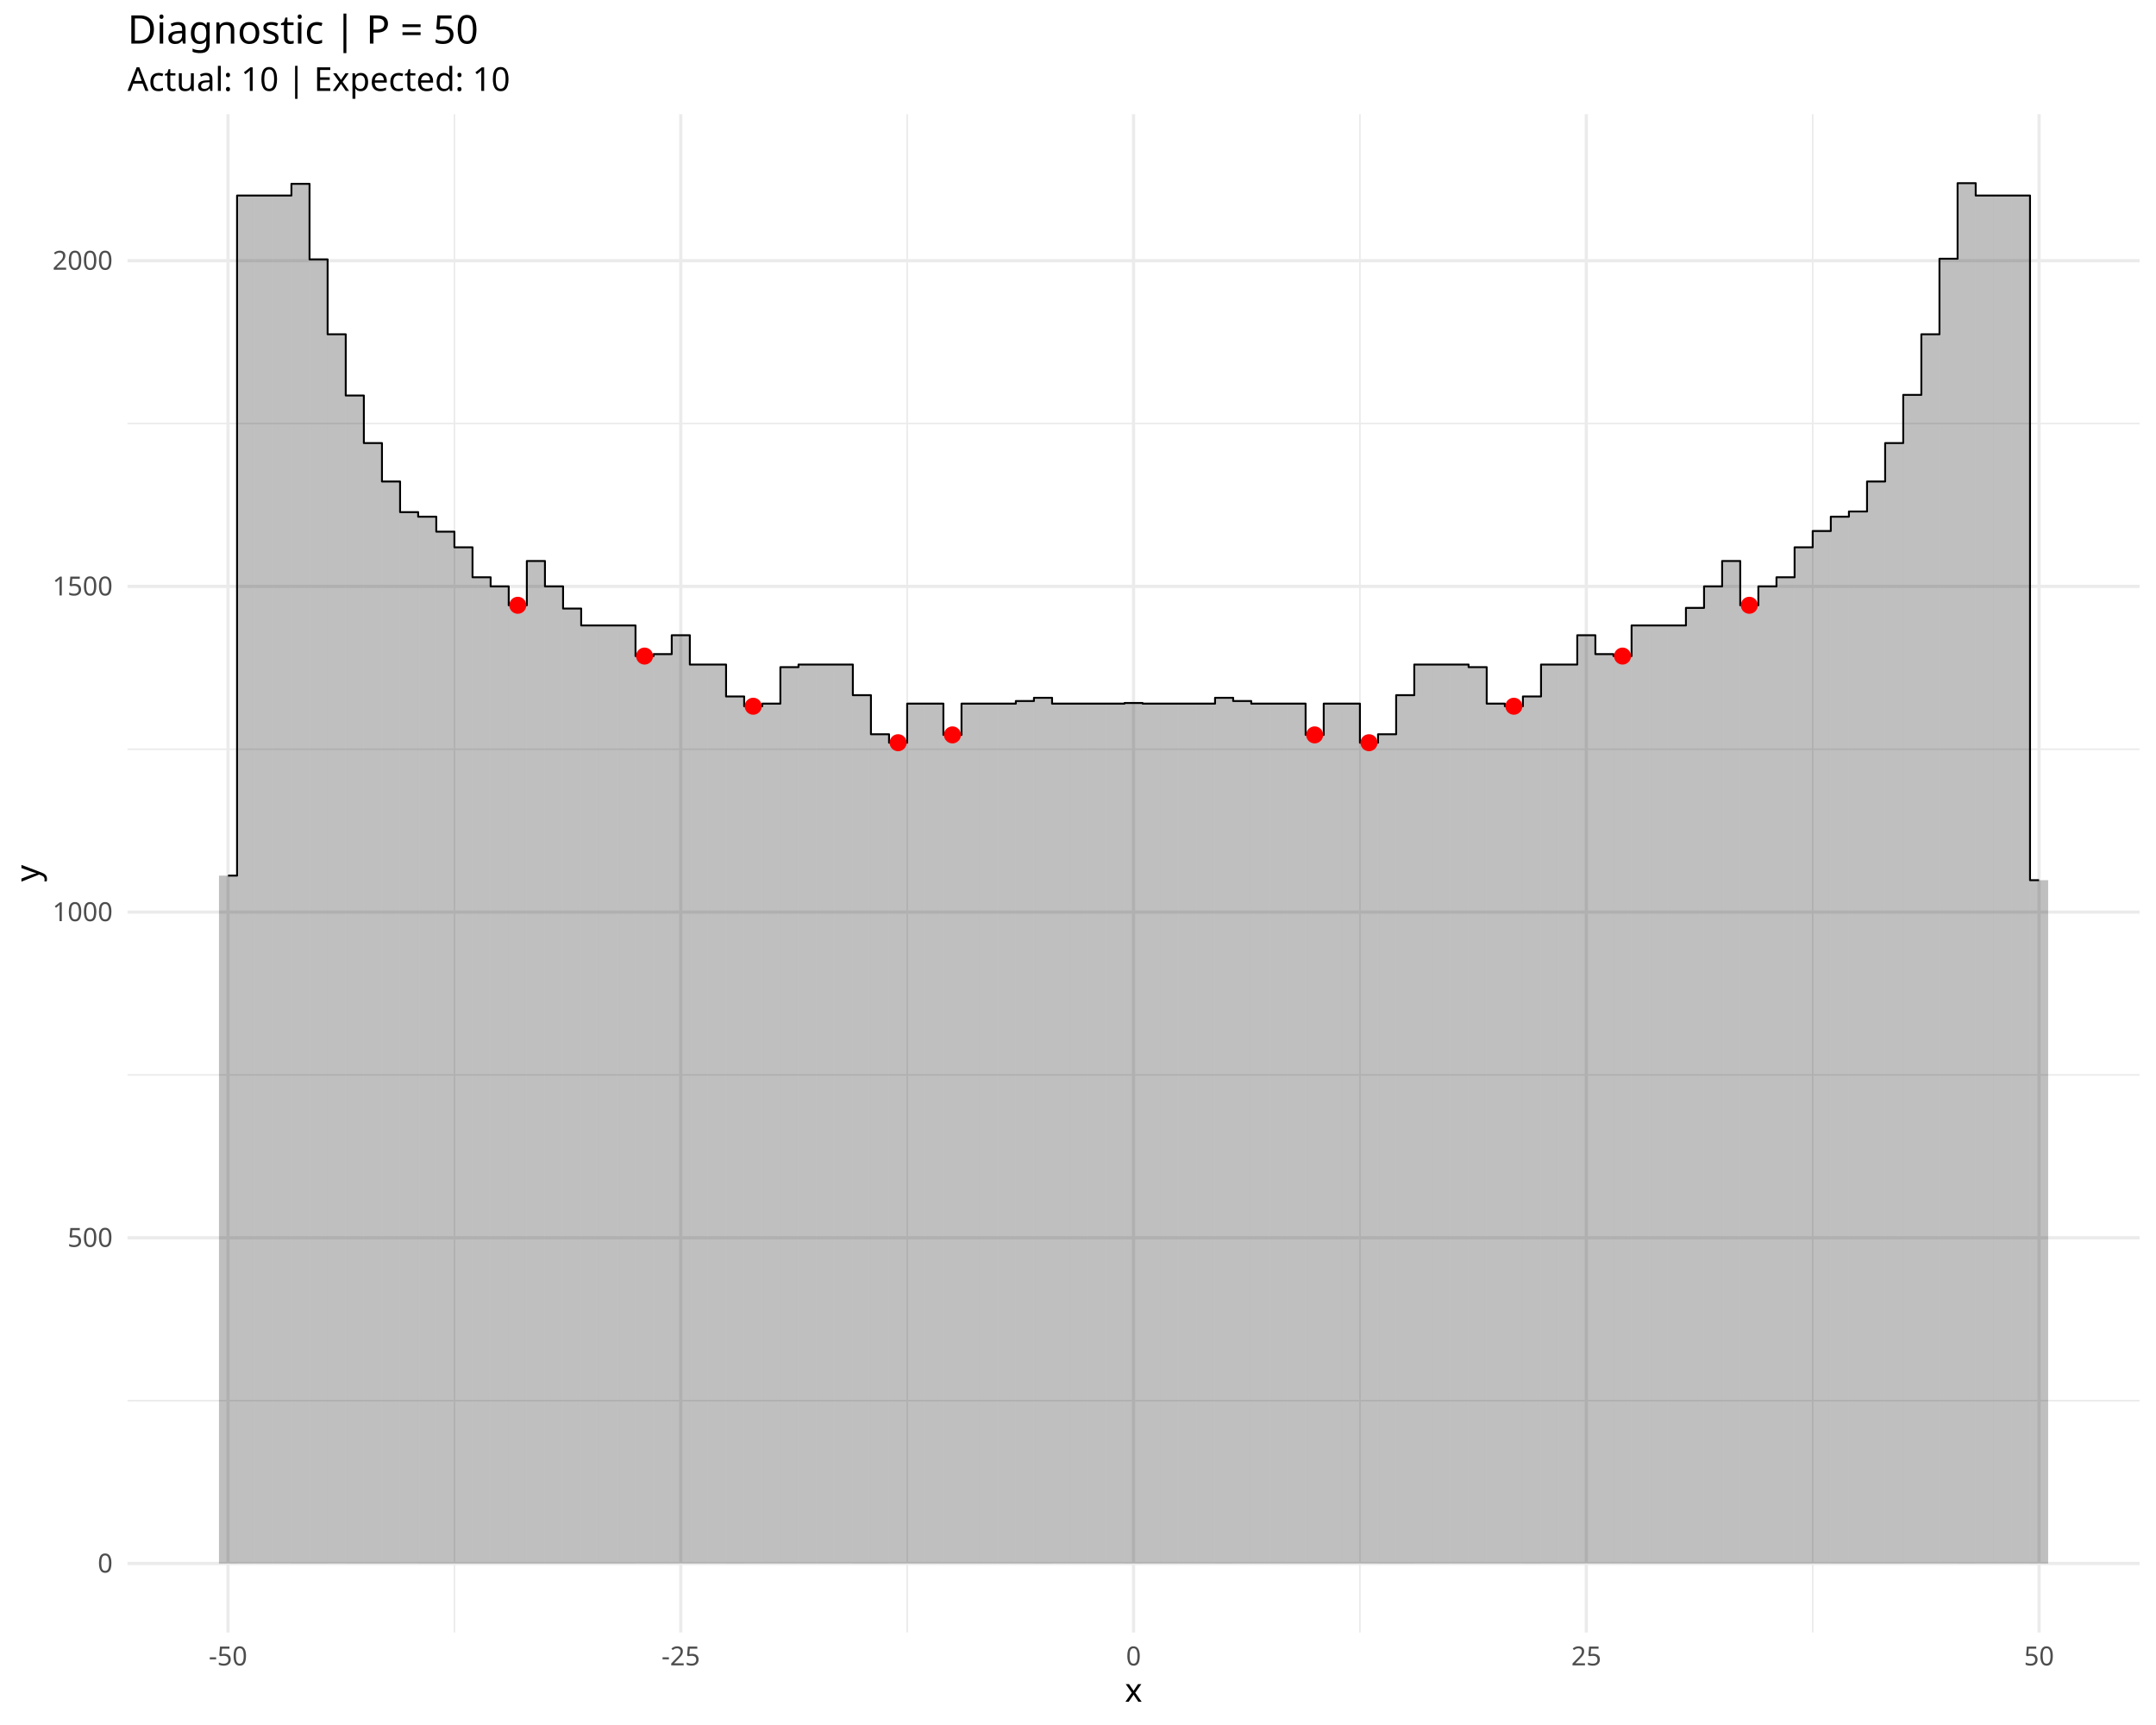
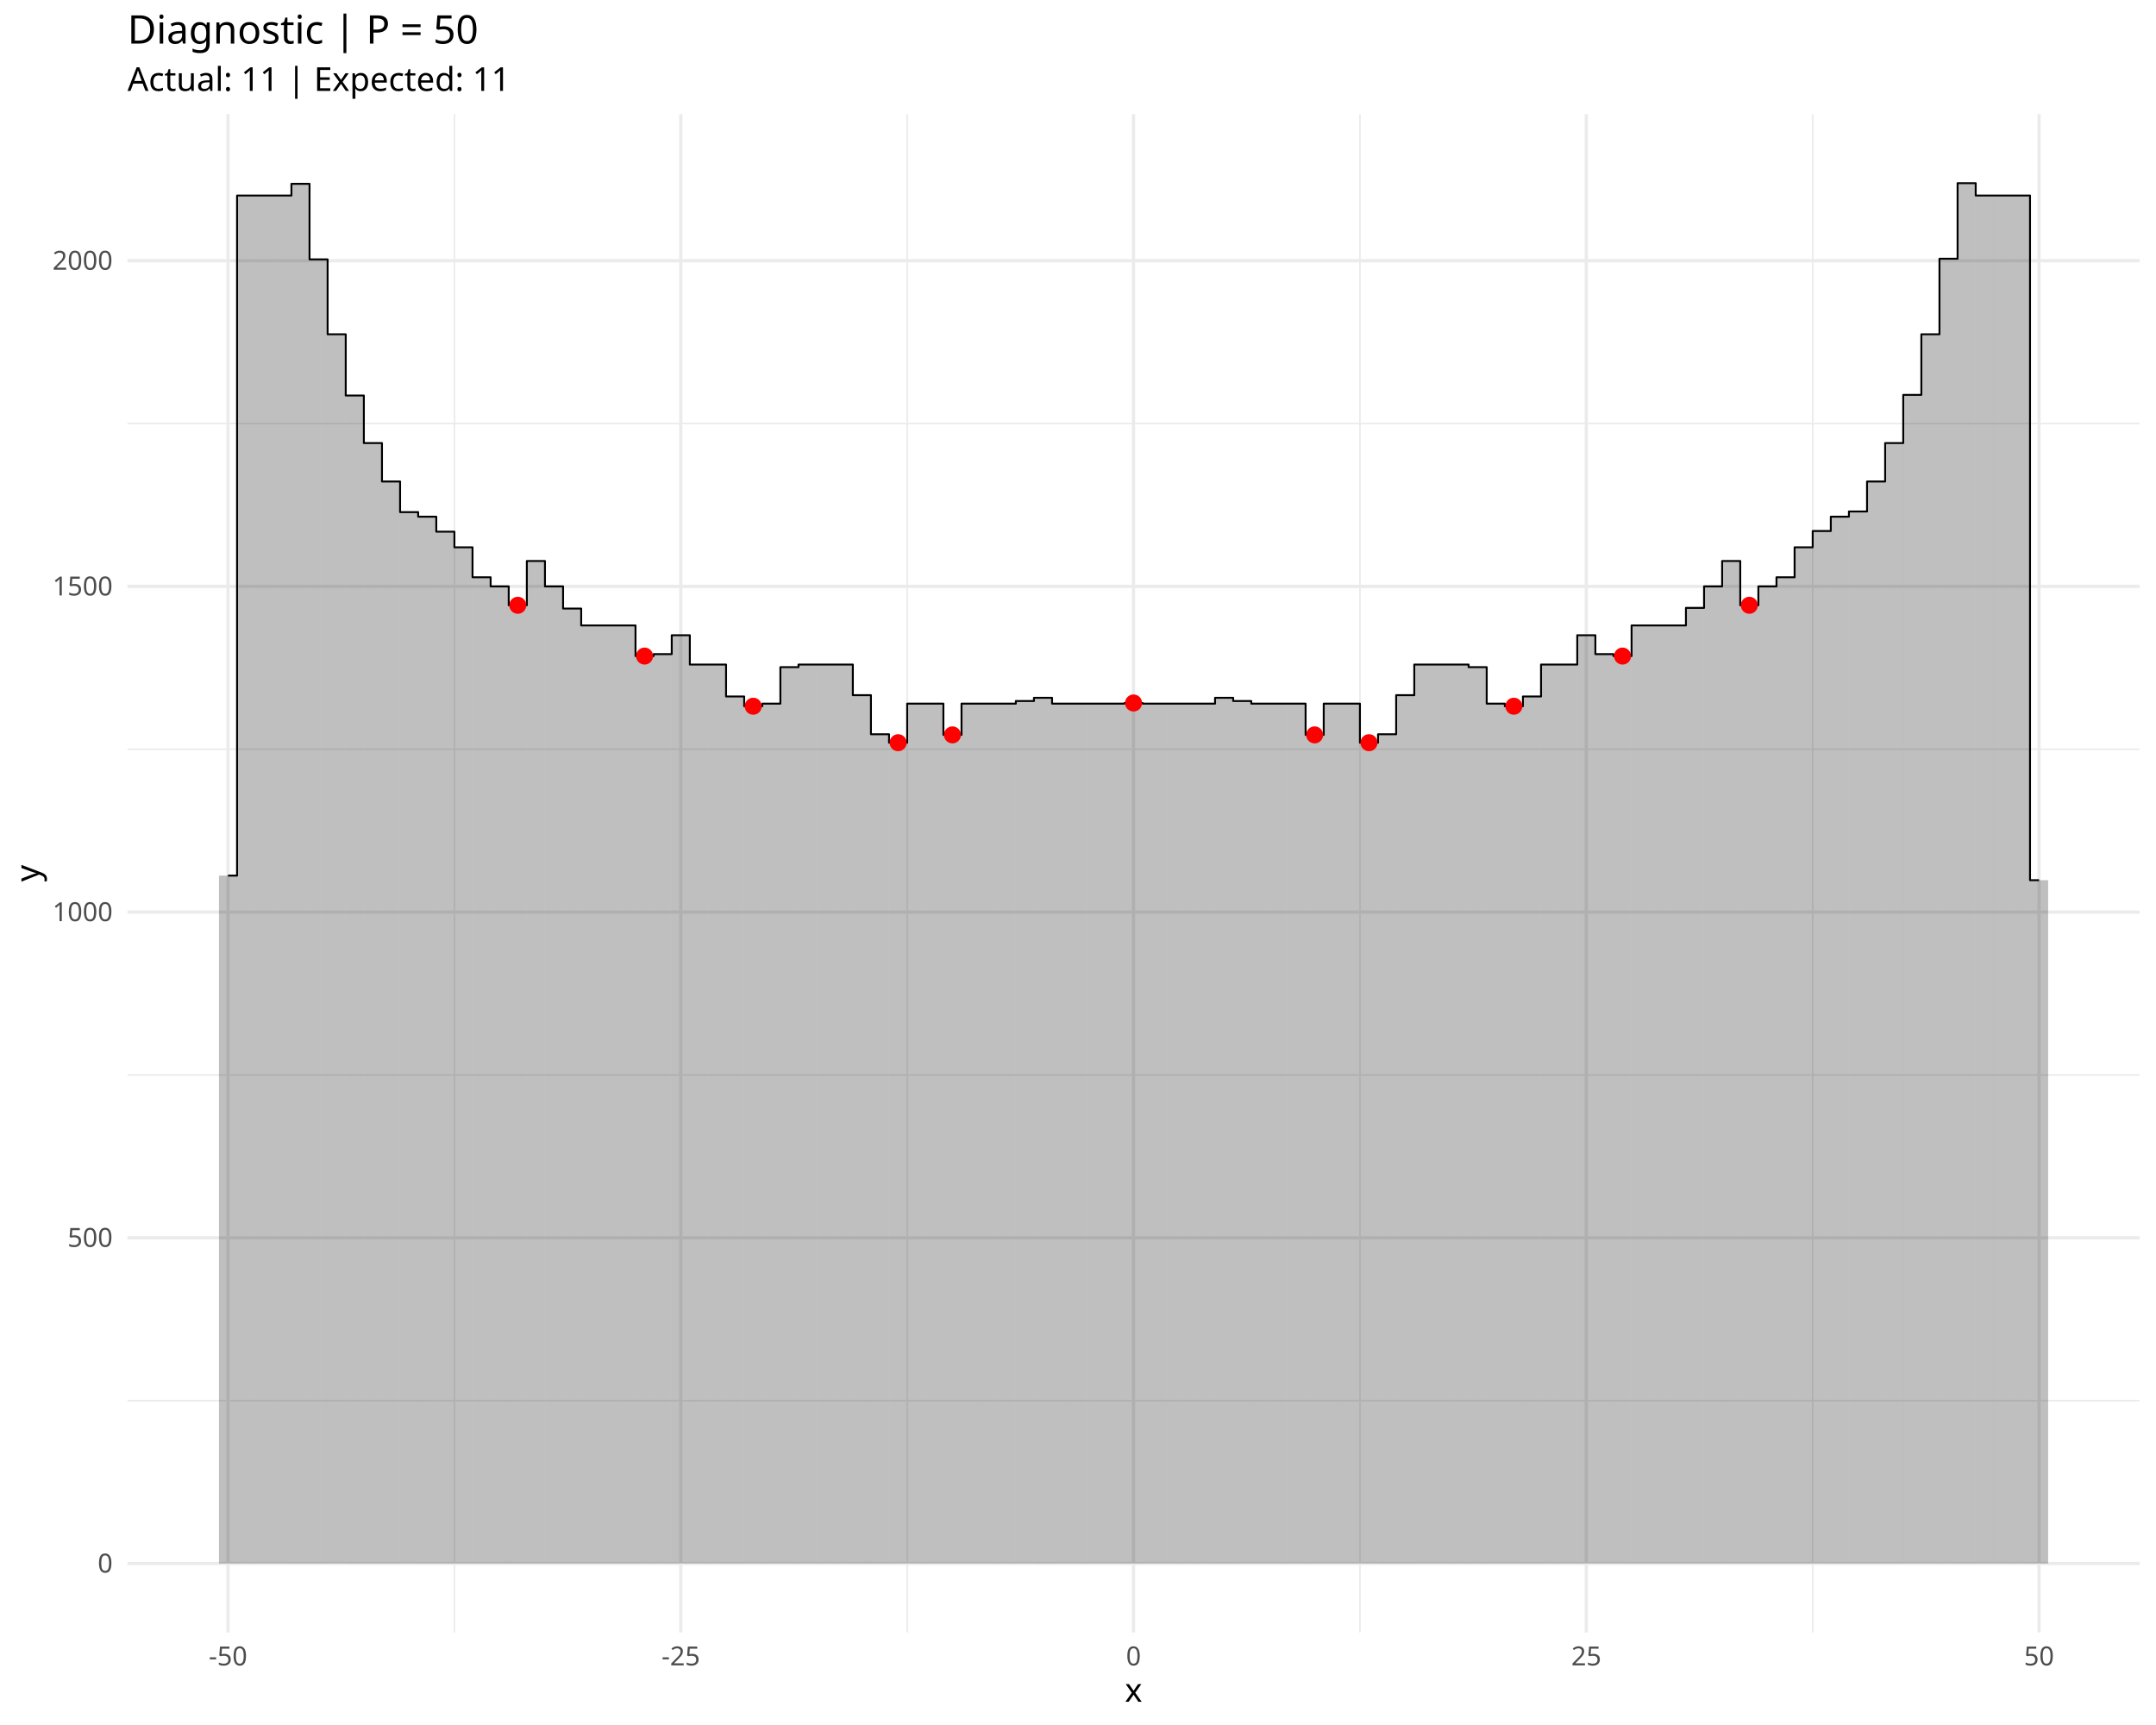
<svg xmlns="http://www.w3.org/2000/svg" class="svglite" data-engine-version="2.0" width="720.00pt" height="576.00pt" viewBox="0 0 720.00 576.00">
  <defs>
    <style type="text/css">
    .svglite line, .svglite polyline, .svglite polygon, .svglite path, .svglite rect, .svglite circle {
      fill: none;
      stroke: #000000;
      stroke-linecap: round;
      stroke-linejoin: round;
      stroke-miterlimit: 10.00;
    }
  </style>
  </defs>
  <rect width="100%" height="100%" style="stroke: none; fill: #FFFFFF;" />
  <defs>
    <clipPath id="cpMC4wMHw3MjAuMDB8MC4wMHw1NzYuMDA=">
      <rect x="0.00" y="0.00" width="720.00" height="576.00" />
    </clipPath>
  </defs>
  <g clip-path="url(#cpMC4wMHw3MjAuMDB8MC4wMHw1NzYuMDA=)">
    <rect x="0.00" y="0.00" width="720.00" height="576.00" style="stroke-width: 1.07; stroke: none; fill: #FFFFFF;" />
  </g>
  <defs>
    <clipPath id="cpNDIuNTh8NzE0LjUyfDM4LjEyfDU0NS4xMQ==">
      <rect x="42.58" y="38.12" width="671.94" height="507.00" />
    </clipPath>
  </defs>
  <g clip-path="url(#cpNDIuNTh8NzE0LjUyfDM4LjEyfDU0NS4xMQ==)">
    <polyline points="42.58,467.69 714.52,467.69 " style="stroke-width: 0.53; stroke: #EBEBEB; stroke-linecap: butt;" />
    <polyline points="42.58,358.93 714.52,358.93 " style="stroke-width: 0.53; stroke: #EBEBEB; stroke-linecap: butt;" />
    <polyline points="42.58,250.18 714.52,250.18 " style="stroke-width: 0.53; stroke: #EBEBEB; stroke-linecap: butt;" />
    <polyline points="42.58,141.42 714.52,141.42 " style="stroke-width: 0.53; stroke: #EBEBEB; stroke-linecap: butt;" />
    <polyline points="151.75,545.11 151.75,38.12 " style="stroke-width: 0.53; stroke: #EBEBEB; stroke-linecap: butt;" />
    <polyline points="302.95,545.11 302.95,38.12 " style="stroke-width: 0.53; stroke: #EBEBEB; stroke-linecap: butt;" />
    <polyline points="454.15,545.11 454.15,38.12 " style="stroke-width: 0.53; stroke: #EBEBEB; stroke-linecap: butt;" />
    <polyline points="605.35,545.11 605.35,38.12 " style="stroke-width: 0.53; stroke: #EBEBEB; stroke-linecap: butt;" />
    <polyline points="42.58,522.07 714.52,522.07 " style="stroke-width: 1.07; stroke: #EBEBEB; stroke-linecap: butt;" />
    <polyline points="42.58,413.31 714.52,413.31 " style="stroke-width: 1.07; stroke: #EBEBEB; stroke-linecap: butt;" />
    <polyline points="42.58,304.56 714.52,304.56 " style="stroke-width: 1.07; stroke: #EBEBEB; stroke-linecap: butt;" />
    <polyline points="42.58,195.80 714.52,195.80 " style="stroke-width: 1.07; stroke: #EBEBEB; stroke-linecap: butt;" />
    <polyline points="42.58,87.05 714.52,87.05 " style="stroke-width: 1.07; stroke: #EBEBEB; stroke-linecap: butt;" />
    <polyline points="76.15,545.11 76.15,38.12 " style="stroke-width: 1.07; stroke: #EBEBEB; stroke-linecap: butt;" />
    <polyline points="227.35,545.11 227.35,38.12 " style="stroke-width: 1.07; stroke: #EBEBEB; stroke-linecap: butt;" />
    <polyline points="378.55,545.11 378.55,38.12 " style="stroke-width: 1.07; stroke: #EBEBEB; stroke-linecap: butt;" />
    <polyline points="529.75,545.11 529.75,38.12 " style="stroke-width: 1.07; stroke: #EBEBEB; stroke-linecap: butt;" />
    <polyline points="680.95,545.11 680.95,38.12 " style="stroke-width: 1.07; stroke: #EBEBEB; stroke-linecap: butt;" />
    <rect x="73.13" y="292.38" width="6.05" height="229.69" style="stroke-width: 1.07; stroke: none; stroke-linecap: butt; stroke-linejoin: miter; fill: #000000; fill-opacity: 0.25;" />
    <rect x="79.17" y="65.29" width="6.05" height="456.77" style="stroke-width: 1.07; stroke: none; stroke-linecap: butt; stroke-linejoin: miter; fill: #000000; fill-opacity: 0.25;" />
    <rect x="85.22" y="65.29" width="6.05" height="456.77" style="stroke-width: 1.07; stroke: none; stroke-linecap: butt; stroke-linejoin: miter; fill: #000000; fill-opacity: 0.25;" />
    <rect x="91.27" y="65.29" width="6.05" height="456.77" style="stroke-width: 1.07; stroke: none; stroke-linecap: butt; stroke-linejoin: miter; fill: #000000; fill-opacity: 0.25;" />
    <rect x="97.32" y="61.38" width="6.05" height="460.69" style="stroke-width: 1.07; stroke: none; stroke-linecap: butt; stroke-linejoin: miter; fill: #000000; fill-opacity: 0.25;" />
    <rect x="103.37" y="86.61" width="6.05" height="435.46" style="stroke-width: 1.07; stroke: none; stroke-linecap: butt; stroke-linejoin: miter; fill: #000000; fill-opacity: 0.25;" />
    <rect x="109.41" y="111.62" width="6.05" height="410.44" style="stroke-width: 1.07; stroke: none; stroke-linecap: butt; stroke-linejoin: miter; fill: #000000; fill-opacity: 0.25;" />
    <rect x="115.46" y="132.07" width="6.05" height="390.00" style="stroke-width: 1.07; stroke: none; stroke-linecap: butt; stroke-linejoin: miter; fill: #000000; fill-opacity: 0.25;" />
    <rect x="121.51" y="147.95" width="6.05" height="374.12" style="stroke-width: 1.07; stroke: none; stroke-linecap: butt; stroke-linejoin: miter; fill: #000000; fill-opacity: 0.25;" />
    <rect x="127.56" y="160.78" width="6.05" height="361.29" style="stroke-width: 1.07; stroke: none; stroke-linecap: butt; stroke-linejoin: miter; fill: #000000; fill-opacity: 0.25;" />
    <rect x="133.61" y="171.00" width="6.05" height="351.06" style="stroke-width: 1.07; stroke: none; stroke-linecap: butt; stroke-linejoin: miter; fill: #000000; fill-opacity: 0.25;" />
    <rect x="139.65" y="172.53" width="6.05" height="349.54" style="stroke-width: 1.07; stroke: none; stroke-linecap: butt; stroke-linejoin: miter; fill: #000000; fill-opacity: 0.25;" />
    <rect x="145.70" y="177.53" width="6.05" height="344.54" style="stroke-width: 1.07; stroke: none; stroke-linecap: butt; stroke-linejoin: miter; fill: #000000; fill-opacity: 0.25;" />
    <rect x="151.75" y="182.75" width="6.05" height="339.32" style="stroke-width: 1.07; stroke: none; stroke-linecap: butt; stroke-linejoin: miter; fill: #000000; fill-opacity: 0.25;" />
    <rect x="157.80" y="192.76" width="6.05" height="329.31" style="stroke-width: 1.07; stroke: none; stroke-linecap: butt; stroke-linejoin: miter; fill: #000000; fill-opacity: 0.25;" />
    <rect x="163.85" y="195.80" width="6.05" height="326.27" style="stroke-width: 1.07; stroke: none; stroke-linecap: butt; stroke-linejoin: miter; fill: #000000; fill-opacity: 0.25;" />
    <rect x="169.89" y="202.11" width="6.05" height="319.96" style="stroke-width: 1.07; stroke: none; stroke-linecap: butt; stroke-linejoin: miter; fill: #000000; fill-opacity: 0.25;" />
    <rect x="175.94" y="187.32" width="6.05" height="334.75" style="stroke-width: 1.07; stroke: none; stroke-linecap: butt; stroke-linejoin: miter; fill: #000000; fill-opacity: 0.25;" />
    <rect x="181.99" y="195.80" width="6.05" height="326.27" style="stroke-width: 1.07; stroke: none; stroke-linecap: butt; stroke-linejoin: miter; fill: #000000; fill-opacity: 0.25;" />
    <rect x="188.04" y="203.20" width="6.05" height="318.87" style="stroke-width: 1.07; stroke: none; stroke-linecap: butt; stroke-linejoin: miter; fill: #000000; fill-opacity: 0.25;" />
    <rect x="194.09" y="208.85" width="6.05" height="313.22" style="stroke-width: 1.07; stroke: none; stroke-linecap: butt; stroke-linejoin: miter; fill: #000000; fill-opacity: 0.25;" />
    <rect x="200.13" y="208.85" width="6.05" height="313.22" style="stroke-width: 1.07; stroke: none; stroke-linecap: butt; stroke-linejoin: miter; fill: #000000; fill-opacity: 0.25;" />
    <rect x="206.18" y="208.85" width="6.05" height="313.22" style="stroke-width: 1.07; stroke: none; stroke-linecap: butt; stroke-linejoin: miter; fill: #000000; fill-opacity: 0.25;" />
    <rect x="212.23" y="219.07" width="6.05" height="302.99" style="stroke-width: 1.07; stroke: none; stroke-linecap: butt; stroke-linejoin: miter; fill: #000000; fill-opacity: 0.25;" />
    <rect x="218.28" y="218.42" width="6.05" height="303.64" style="stroke-width: 1.07; stroke: none; stroke-linecap: butt; stroke-linejoin: miter; fill: #000000; fill-opacity: 0.25;" />
    <rect x="224.33" y="212.11" width="6.05" height="309.95" style="stroke-width: 1.07; stroke: none; stroke-linecap: butt; stroke-linejoin: miter; fill: #000000; fill-opacity: 0.25;" />
    <rect x="230.37" y="221.90" width="6.05" height="300.16" style="stroke-width: 1.07; stroke: none; stroke-linecap: butt; stroke-linejoin: miter; fill: #000000; fill-opacity: 0.25;" />
    <rect x="236.42" y="221.90" width="6.05" height="300.16" style="stroke-width: 1.07; stroke: none; stroke-linecap: butt; stroke-linejoin: miter; fill: #000000; fill-opacity: 0.25;" />
    <rect x="242.47" y="232.56" width="6.05" height="289.51" style="stroke-width: 1.07; stroke: none; stroke-linecap: butt; stroke-linejoin: miter; fill: #000000; fill-opacity: 0.25;" />
    <rect x="248.52" y="235.82" width="6.05" height="286.24" style="stroke-width: 1.07; stroke: none; stroke-linecap: butt; stroke-linejoin: miter; fill: #000000; fill-opacity: 0.25;" />
    <rect x="254.57" y="234.95" width="6.05" height="287.11" style="stroke-width: 1.07; stroke: none; stroke-linecap: butt; stroke-linejoin: miter; fill: #000000; fill-opacity: 0.25;" />
    <rect x="260.61" y="222.77" width="6.05" height="299.29" style="stroke-width: 1.07; stroke: none; stroke-linecap: butt; stroke-linejoin: miter; fill: #000000; fill-opacity: 0.25;" />
    <rect x="266.66" y="221.90" width="6.05" height="300.16" style="stroke-width: 1.07; stroke: none; stroke-linecap: butt; stroke-linejoin: miter; fill: #000000; fill-opacity: 0.25;" />
    <rect x="272.71" y="221.90" width="6.05" height="300.16" style="stroke-width: 1.07; stroke: none; stroke-linecap: butt; stroke-linejoin: miter; fill: #000000; fill-opacity: 0.25;" />
    <rect x="278.76" y="221.90" width="6.05" height="300.16" style="stroke-width: 1.07; stroke: none; stroke-linecap: butt; stroke-linejoin: miter; fill: #000000; fill-opacity: 0.25;" />
    <rect x="284.81" y="232.13" width="6.05" height="289.94" style="stroke-width: 1.07; stroke: none; stroke-linecap: butt; stroke-linejoin: miter; fill: #000000; fill-opacity: 0.25;" />
    <rect x="290.85" y="245.18" width="6.05" height="276.89" style="stroke-width: 1.07; stroke: none; stroke-linecap: butt; stroke-linejoin: miter; fill: #000000; fill-opacity: 0.25;" />
    <rect x="296.90" y="248.00" width="6.05" height="274.06" style="stroke-width: 1.07; stroke: none; stroke-linecap: butt; stroke-linejoin: miter; fill: #000000; fill-opacity: 0.25;" />
    <rect x="302.95" y="234.95" width="6.05" height="287.11" style="stroke-width: 1.07; stroke: none; stroke-linecap: butt; stroke-linejoin: miter; fill: #000000; fill-opacity: 0.25;" />
    <rect x="309.00" y="234.95" width="6.05" height="287.11" style="stroke-width: 1.07; stroke: none; stroke-linecap: butt; stroke-linejoin: miter; fill: #000000; fill-opacity: 0.25;" />
    <rect x="315.05" y="245.39" width="6.05" height="276.67" style="stroke-width: 1.07; stroke: none; stroke-linecap: butt; stroke-linejoin: miter; fill: #000000; fill-opacity: 0.25;" />
    <rect x="321.10" y="234.95" width="6.05" height="287.11" style="stroke-width: 1.07; stroke: none; stroke-linecap: butt; stroke-linejoin: miter; fill: #000000; fill-opacity: 0.25;" />
    <rect x="327.14" y="234.95" width="6.05" height="287.11" style="stroke-width: 1.07; stroke: none; stroke-linecap: butt; stroke-linejoin: miter; fill: #000000; fill-opacity: 0.25;" />
    <rect x="333.19" y="234.95" width="6.05" height="287.11" style="stroke-width: 1.07; stroke: none; stroke-linecap: butt; stroke-linejoin: miter; fill: #000000; fill-opacity: 0.25;" />
    <rect x="339.24" y="234.08" width="6.05" height="287.98" style="stroke-width: 1.07; stroke: none; stroke-linecap: butt; stroke-linejoin: miter; fill: #000000; fill-opacity: 0.25;" />
    <rect x="345.29" y="233.00" width="6.05" height="289.07" style="stroke-width: 1.07; stroke: none; stroke-linecap: butt; stroke-linejoin: miter; fill: #000000; fill-opacity: 0.25;" />
    <rect x="351.34" y="234.95" width="6.05" height="287.11" style="stroke-width: 1.07; stroke: none; stroke-linecap: butt; stroke-linejoin: miter; fill: #000000; fill-opacity: 0.25;" />
    <rect x="357.38" y="234.95" width="6.05" height="287.11" style="stroke-width: 1.07; stroke: none; stroke-linecap: butt; stroke-linejoin: miter; fill: #000000; fill-opacity: 0.25;" />
    <rect x="363.43" y="234.95" width="6.05" height="287.11" style="stroke-width: 1.07; stroke: none; stroke-linecap: butt; stroke-linejoin: miter; fill: #000000; fill-opacity: 0.25;" />
    <rect x="369.48" y="234.95" width="6.05" height="287.11" style="stroke-width: 1.07; stroke: none; stroke-linecap: butt; stroke-linejoin: miter; fill: #000000; fill-opacity: 0.25;" />
    <rect x="375.53" y="234.74" width="6.05" height="287.33" style="stroke-width: 1.07; stroke: none; stroke-linecap: butt; stroke-linejoin: miter; fill: #000000; fill-opacity: 0.25;" />
    <rect x="381.58" y="234.95" width="6.05" height="287.11" style="stroke-width: 1.07; stroke: none; stroke-linecap: butt; stroke-linejoin: miter; fill: #000000; fill-opacity: 0.25;" />
    <rect x="387.62" y="234.95" width="6.05" height="287.11" style="stroke-width: 1.07; stroke: none; stroke-linecap: butt; stroke-linejoin: miter; fill: #000000; fill-opacity: 0.25;" />
    <rect x="393.67" y="234.95" width="6.05" height="287.11" style="stroke-width: 1.07; stroke: none; stroke-linecap: butt; stroke-linejoin: miter; fill: #000000; fill-opacity: 0.25;" />
    <rect x="399.72" y="234.95" width="6.05" height="287.11" style="stroke-width: 1.07; stroke: none; stroke-linecap: butt; stroke-linejoin: miter; fill: #000000; fill-opacity: 0.25;" />
    <rect x="405.77" y="233.00" width="6.05" height="289.07" style="stroke-width: 1.07; stroke: none; stroke-linecap: butt; stroke-linejoin: miter; fill: #000000; fill-opacity: 0.25;" />
    <rect x="411.82" y="234.08" width="6.05" height="287.98" style="stroke-width: 1.07; stroke: none; stroke-linecap: butt; stroke-linejoin: miter; fill: #000000; fill-opacity: 0.25;" />
    <rect x="417.86" y="234.95" width="6.05" height="287.11" style="stroke-width: 1.07; stroke: none; stroke-linecap: butt; stroke-linejoin: miter; fill: #000000; fill-opacity: 0.25;" />
    <rect x="423.91" y="234.95" width="6.05" height="287.11" style="stroke-width: 1.07; stroke: none; stroke-linecap: butt; stroke-linejoin: miter; fill: #000000; fill-opacity: 0.25;" />
    <rect x="429.96" y="234.95" width="6.05" height="287.11" style="stroke-width: 1.07; stroke: none; stroke-linecap: butt; stroke-linejoin: miter; fill: #000000; fill-opacity: 0.25;" />
    <rect x="436.01" y="245.39" width="6.05" height="276.67" style="stroke-width: 1.07; stroke: none; stroke-linecap: butt; stroke-linejoin: miter; fill: #000000; fill-opacity: 0.25;" />
    <rect x="442.06" y="234.95" width="6.05" height="287.11" style="stroke-width: 1.07; stroke: none; stroke-linecap: butt; stroke-linejoin: miter; fill: #000000; fill-opacity: 0.25;" />
    <rect x="448.10" y="234.95" width="6.05" height="287.11" style="stroke-width: 1.07; stroke: none; stroke-linecap: butt; stroke-linejoin: miter; fill: #000000; fill-opacity: 0.25;" />
    <rect x="454.15" y="248.00" width="6.05" height="274.06" style="stroke-width: 1.07; stroke: none; stroke-linecap: butt; stroke-linejoin: miter; fill: #000000; fill-opacity: 0.25;" />
    <rect x="460.20" y="245.18" width="6.05" height="276.89" style="stroke-width: 1.07; stroke: none; stroke-linecap: butt; stroke-linejoin: miter; fill: #000000; fill-opacity: 0.25;" />
    <rect x="466.25" y="232.13" width="6.05" height="289.94" style="stroke-width: 1.07; stroke: none; stroke-linecap: butt; stroke-linejoin: miter; fill: #000000; fill-opacity: 0.25;" />
    <rect x="472.30" y="221.90" width="6.05" height="300.16" style="stroke-width: 1.07; stroke: none; stroke-linecap: butt; stroke-linejoin: miter; fill: #000000; fill-opacity: 0.25;" />
    <rect x="478.34" y="221.90" width="6.05" height="300.16" style="stroke-width: 1.07; stroke: none; stroke-linecap: butt; stroke-linejoin: miter; fill: #000000; fill-opacity: 0.25;" />
    <rect x="484.39" y="221.90" width="6.05" height="300.16" style="stroke-width: 1.07; stroke: none; stroke-linecap: butt; stroke-linejoin: miter; fill: #000000; fill-opacity: 0.25;" />
    <rect x="490.44" y="222.77" width="6.05" height="299.29" style="stroke-width: 1.07; stroke: none; stroke-linecap: butt; stroke-linejoin: miter; fill: #000000; fill-opacity: 0.25;" />
    <rect x="496.49" y="234.95" width="6.05" height="287.11" style="stroke-width: 1.07; stroke: none; stroke-linecap: butt; stroke-linejoin: miter; fill: #000000; fill-opacity: 0.25;" />
    <rect x="502.54" y="235.82" width="6.05" height="286.24" style="stroke-width: 1.07; stroke: none; stroke-linecap: butt; stroke-linejoin: miter; fill: #000000; fill-opacity: 0.25;" />
    <rect x="508.58" y="232.56" width="6.05" height="289.51" style="stroke-width: 1.07; stroke: none; stroke-linecap: butt; stroke-linejoin: miter; fill: #000000; fill-opacity: 0.25;" />
    <rect x="514.63" y="221.90" width="6.05" height="300.16" style="stroke-width: 1.07; stroke: none; stroke-linecap: butt; stroke-linejoin: miter; fill: #000000; fill-opacity: 0.25;" />
    <rect x="520.68" y="221.90" width="6.05" height="300.16" style="stroke-width: 1.07; stroke: none; stroke-linecap: butt; stroke-linejoin: miter; fill: #000000; fill-opacity: 0.25;" />
    <rect x="526.73" y="212.11" width="6.05" height="309.95" style="stroke-width: 1.07; stroke: none; stroke-linecap: butt; stroke-linejoin: miter; fill: #000000; fill-opacity: 0.25;" />
    <rect x="532.78" y="218.42" width="6.05" height="303.64" style="stroke-width: 1.07; stroke: none; stroke-linecap: butt; stroke-linejoin: miter; fill: #000000; fill-opacity: 0.25;" />
    <rect x="538.82" y="219.07" width="6.05" height="302.99" style="stroke-width: 1.07; stroke: none; stroke-linecap: butt; stroke-linejoin: miter; fill: #000000; fill-opacity: 0.25;" />
    <rect x="544.87" y="208.85" width="6.05" height="313.22" style="stroke-width: 1.07; stroke: none; stroke-linecap: butt; stroke-linejoin: miter; fill: #000000; fill-opacity: 0.25;" />
    <rect x="550.92" y="208.85" width="6.05" height="313.22" style="stroke-width: 1.07; stroke: none; stroke-linecap: butt; stroke-linejoin: miter; fill: #000000; fill-opacity: 0.25;" />
    <rect x="556.97" y="208.85" width="6.05" height="313.22" style="stroke-width: 1.07; stroke: none; stroke-linecap: butt; stroke-linejoin: miter; fill: #000000; fill-opacity: 0.25;" />
    <rect x="563.02" y="202.98" width="6.05" height="319.09" style="stroke-width: 1.07; stroke: none; stroke-linecap: butt; stroke-linejoin: miter; fill: #000000; fill-opacity: 0.25;" />
    <rect x="569.07" y="195.80" width="6.05" height="326.27" style="stroke-width: 1.07; stroke: none; stroke-linecap: butt; stroke-linejoin: miter; fill: #000000; fill-opacity: 0.25;" />
    <rect x="575.11" y="187.32" width="6.05" height="334.75" style="stroke-width: 1.07; stroke: none; stroke-linecap: butt; stroke-linejoin: miter; fill: #000000; fill-opacity: 0.25;" />
    <rect x="581.16" y="202.11" width="6.05" height="319.96" style="stroke-width: 1.07; stroke: none; stroke-linecap: butt; stroke-linejoin: miter; fill: #000000; fill-opacity: 0.25;" />
    <rect x="587.21" y="195.80" width="6.05" height="326.27" style="stroke-width: 1.07; stroke: none; stroke-linecap: butt; stroke-linejoin: miter; fill: #000000; fill-opacity: 0.25;" />
    <rect x="593.26" y="192.76" width="6.05" height="329.31" style="stroke-width: 1.07; stroke: none; stroke-linecap: butt; stroke-linejoin: miter; fill: #000000; fill-opacity: 0.25;" />
    <rect x="599.31" y="182.75" width="6.05" height="339.32" style="stroke-width: 1.07; stroke: none; stroke-linecap: butt; stroke-linejoin: miter; fill: #000000; fill-opacity: 0.25;" />
    <rect x="605.35" y="177.31" width="6.05" height="344.75" style="stroke-width: 1.07; stroke: none; stroke-linecap: butt; stroke-linejoin: miter; fill: #000000; fill-opacity: 0.25;" />
    <rect x="611.40" y="172.53" width="6.05" height="349.54" style="stroke-width: 1.07; stroke: none; stroke-linecap: butt; stroke-linejoin: miter; fill: #000000; fill-opacity: 0.25;" />
    <rect x="617.45" y="170.79" width="6.05" height="351.28" style="stroke-width: 1.07; stroke: none; stroke-linecap: butt; stroke-linejoin: miter; fill: #000000; fill-opacity: 0.25;" />
    <rect x="623.50" y="160.78" width="6.05" height="361.29" style="stroke-width: 1.07; stroke: none; stroke-linecap: butt; stroke-linejoin: miter; fill: #000000; fill-opacity: 0.25;" />
    <rect x="629.55" y="147.95" width="6.05" height="374.12" style="stroke-width: 1.07; stroke: none; stroke-linecap: butt; stroke-linejoin: miter; fill: #000000; fill-opacity: 0.25;" />
    <rect x="635.59" y="131.85" width="6.05" height="390.21" style="stroke-width: 1.07; stroke: none; stroke-linecap: butt; stroke-linejoin: miter; fill: #000000; fill-opacity: 0.25;" />
    <rect x="641.64" y="111.62" width="6.05" height="410.44" style="stroke-width: 1.07; stroke: none; stroke-linecap: butt; stroke-linejoin: miter; fill: #000000; fill-opacity: 0.25;" />
    <rect x="647.69" y="86.39" width="6.05" height="435.67" style="stroke-width: 1.07; stroke: none; stroke-linecap: butt; stroke-linejoin: miter; fill: #000000; fill-opacity: 0.25;" />
    <rect x="653.74" y="61.16" width="6.05" height="460.91" style="stroke-width: 1.07; stroke: none; stroke-linecap: butt; stroke-linejoin: miter; fill: #000000; fill-opacity: 0.25;" />
    <rect x="659.79" y="65.29" width="6.05" height="456.77" style="stroke-width: 1.07; stroke: none; stroke-linecap: butt; stroke-linejoin: miter; fill: #000000; fill-opacity: 0.25;" />
    <rect x="665.83" y="65.29" width="6.05" height="456.77" style="stroke-width: 1.07; stroke: none; stroke-linecap: butt; stroke-linejoin: miter; fill: #000000; fill-opacity: 0.25;" />
    <rect x="671.88" y="65.29" width="6.05" height="456.77" style="stroke-width: 1.07; stroke: none; stroke-linecap: butt; stroke-linejoin: miter; fill: #000000; fill-opacity: 0.25;" />
    <rect x="677.93" y="293.90" width="6.05" height="228.17" style="stroke-width: 1.07; stroke: none; stroke-linecap: butt; stroke-linejoin: miter; fill: #000000; fill-opacity: 0.25;" />
    <polyline points="76.15,292.38 79.17,292.38 79.17,65.29 85.22,65.29 85.22,65.29 91.27,65.29 91.27,65.29 97.32,65.29 97.32,61.38 103.37,61.38 103.37,86.61 109.41,86.61 109.41,111.62 115.46,111.62 115.46,132.07 121.51,132.07 121.51,147.95 127.56,147.95 127.56,160.78 133.61,160.78 133.61,171.00 139.65,171.00 139.65,172.53 145.70,172.53 145.70,177.53 151.75,177.53 151.75,182.75 157.80,182.75 157.80,192.76 163.85,192.76 163.85,195.80 169.89,195.80 169.89,202.11 175.94,202.11 175.94,187.32 181.99,187.32 181.99,195.80 188.04,195.80 188.04,203.20 194.09,203.20 194.09,208.85 200.13,208.85 200.13,208.85 206.18,208.85 206.18,208.85 212.23,208.85 212.23,219.07 218.28,219.07 218.28,218.42 224.33,218.42 224.33,212.11 230.37,212.11 230.37,221.90 236.42,221.90 236.42,221.90 242.47,221.90 242.47,232.56 248.52,232.56 248.52,235.82 254.57,235.82 254.57,234.95 260.61,234.95 260.61,222.77 266.66,222.77 266.66,221.90 272.71,221.90 272.71,221.90 278.76,221.90 278.76,221.90 284.81,221.90 284.81,232.13 290.85,232.13 290.85,245.18 296.90,245.18 296.90,248.00 302.95,248.00 302.95,234.95 309.00,234.95 309.00,234.95 315.05,234.95 315.05,245.39 321.10,245.39 321.10,234.95 327.14,234.95 327.14,234.95 333.19,234.95 333.19,234.95 339.24,234.95 339.24,234.08 345.29,234.08 345.29,233.00 351.34,233.00 351.34,234.95 357.38,234.95 357.38,234.95 363.43,234.95 363.43,234.95 369.48,234.95 369.48,234.95 375.53,234.95 375.53,234.74 381.58,234.74 381.58,234.95 387.62,234.95 387.62,234.95 393.67,234.95 393.67,234.95 399.72,234.95 399.72,234.95 405.77,234.95 405.77,233.00 411.82,233.00 411.82,234.08 417.86,234.08 417.86,234.95 423.91,234.95 423.91,234.95 429.96,234.95 429.96,234.95 436.01,234.95 436.01,245.39 442.06,245.39 442.06,234.95 448.10,234.95 448.10,234.95 454.15,234.95 454.15,248.00 460.20,248.00 460.20,245.18 466.25,245.18 466.25,232.13 472.30,232.13 472.30,221.90 478.34,221.90 478.34,221.90 484.39,221.90 484.39,221.90 490.44,221.90 490.44,222.77 496.49,222.77 496.49,234.95 502.54,234.95 502.54,235.82 508.58,235.82 508.58,232.56 514.63,232.56 514.63,221.90 520.68,221.90 520.68,221.90 526.73,221.90 526.73,212.11 532.78,212.11 532.78,218.42 538.82,218.42 538.82,219.07 544.87,219.07 544.87,208.85 550.92,208.85 550.92,208.85 556.97,208.85 556.97,208.85 563.02,208.85 563.02,202.98 569.07,202.98 569.07,195.80 575.11,195.80 575.11,187.32 581.16,187.32 581.16,202.11 587.21,202.11 587.21,195.80 593.26,195.80 593.26,192.76 599.31,192.76 599.31,182.75 605.35,182.75 605.35,177.31 611.40,177.31 611.40,172.53 617.45,172.53 617.45,170.79 623.50,170.79 623.50,160.78 629.55,160.78 629.55,147.95 635.59,147.95 635.59,131.85 641.64,131.85 641.64,111.62 647.69,111.62 647.69,86.39 653.74,86.39 653.74,61.16 659.79,61.16 659.79,65.29 665.83,65.29 665.83,65.29 671.88,65.29 671.88,65.29 677.93,65.29 677.93,293.90 680.95,293.90 " style="stroke-width: 0.64; stroke-linecap: butt;" />
    <circle cx="172.92" cy="202.11" r="2.49" style="stroke-width: 0.71; stroke: #FF0000; fill: #FF0000;" />
    <circle cx="215.25" cy="219.07" r="2.49" style="stroke-width: 0.71; stroke: #FF0000; fill: #FF0000;" />
    <circle cx="251.54" cy="235.82" r="2.49" style="stroke-width: 0.71; stroke: #FF0000; fill: #FF0000;" />
    <circle cx="299.93" cy="248.00" r="2.49" style="stroke-width: 0.71; stroke: #FF0000; fill: #FF0000;" />
    <circle cx="318.07" cy="245.39" r="2.49" style="stroke-width: 0.71; stroke: #FF0000; fill: #FF0000;" />
+     <circle cx="378.55" cy="234.74" r="2.49" style="stroke-width: 0.71; stroke: #FF0000; fill: #FF0000;" />
    <circle cx="439.03" cy="245.39" r="2.49" style="stroke-width: 0.71; stroke: #FF0000; fill: #FF0000;" />
    <circle cx="457.18" cy="248.00" r="2.49" style="stroke-width: 0.71; stroke: #FF0000; fill: #FF0000;" />
    <circle cx="505.56" cy="235.82" r="2.49" style="stroke-width: 0.71; stroke: #FF0000; fill: #FF0000;" />
    <circle cx="541.85" cy="219.07" r="2.49" style="stroke-width: 0.71; stroke: #FF0000; fill: #FF0000;" />
    <circle cx="584.19" cy="202.11" r="2.49" style="stroke-width: 0.71; stroke: #FF0000; fill: #FF0000;" />
  </g>
  <g clip-path="url(#cpMC4wMHw3MjAuMDB8MC4wMHw1NzYuMDA=)">
    <text x="37.65" y="525.10" text-anchor="end" style="font-size: 8.80px; fill: #4D4D4D; font-family: sans;" textLength="4.89px" lengthAdjust="spacingAndGlyphs">0</text>
    <text x="37.65" y="416.34" text-anchor="end" style="font-size: 8.80px; fill: #4D4D4D; font-family: sans;" textLength="14.68px" lengthAdjust="spacingAndGlyphs">500</text>
    <text x="37.65" y="307.58" text-anchor="end" style="font-size: 8.80px; fill: #4D4D4D; font-family: sans;" textLength="19.58px" lengthAdjust="spacingAndGlyphs">1000</text>
    <text x="37.65" y="198.83" text-anchor="end" style="font-size: 8.80px; fill: #4D4D4D; font-family: sans;" textLength="19.58px" lengthAdjust="spacingAndGlyphs">1500</text>
    <text x="37.65" y="90.07" text-anchor="end" style="font-size: 8.80px; fill: #4D4D4D; font-family: sans;" textLength="19.58px" lengthAdjust="spacingAndGlyphs">2000</text>
    <text x="76.15" y="556.10" text-anchor="middle" style="font-size: 8.80px; fill: #4D4D4D; font-family: sans;" textLength="12.72px" lengthAdjust="spacingAndGlyphs">-50</text>
    <text x="227.35" y="556.10" text-anchor="middle" style="font-size: 8.80px; fill: #4D4D4D; font-family: sans;" textLength="12.72px" lengthAdjust="spacingAndGlyphs">-25</text>
    <text x="378.55" y="556.10" text-anchor="middle" style="font-size: 8.80px; fill: #4D4D4D; font-family: sans;" textLength="4.89px" lengthAdjust="spacingAndGlyphs">0</text>
    <text x="529.75" y="556.10" text-anchor="middle" style="font-size: 8.80px; fill: #4D4D4D; font-family: sans;" textLength="9.79px" lengthAdjust="spacingAndGlyphs">25</text>
    <text x="680.95" y="556.10" text-anchor="middle" style="font-size: 8.80px; fill: #4D4D4D; font-family: sans;" textLength="9.79px" lengthAdjust="spacingAndGlyphs">50</text>
    <text x="378.55" y="568.24" text-anchor="middle" style="font-size: 11.00px; font-family: sans;" textLength="5.50px" lengthAdjust="spacingAndGlyphs">x</text>
    <text transform="translate(13.05,291.61) rotate(-90)" text-anchor="middle" style="font-size: 11.00px; font-family: sans;" textLength="5.50px" lengthAdjust="spacingAndGlyphs">y</text>
-     <text x="42.58" y="30.35" style="font-size: 11.00px; font-family: sans;" textLength="122.12px" lengthAdjust="spacingAndGlyphs">Actual: 10 | Expected: 10</text>
+     <text x="42.58" y="30.35" style="font-size: 11.00px; font-family: sans;" textLength="122.12px" lengthAdjust="spacingAndGlyphs">Actual: 11 | Expected: 11</text>
    <text x="42.58" y="14.56" style="font-size: 13.20px; font-family: sans;" textLength="110.94px" lengthAdjust="spacingAndGlyphs">Diagnostic | P = 50</text>
  </g>
</svg>
